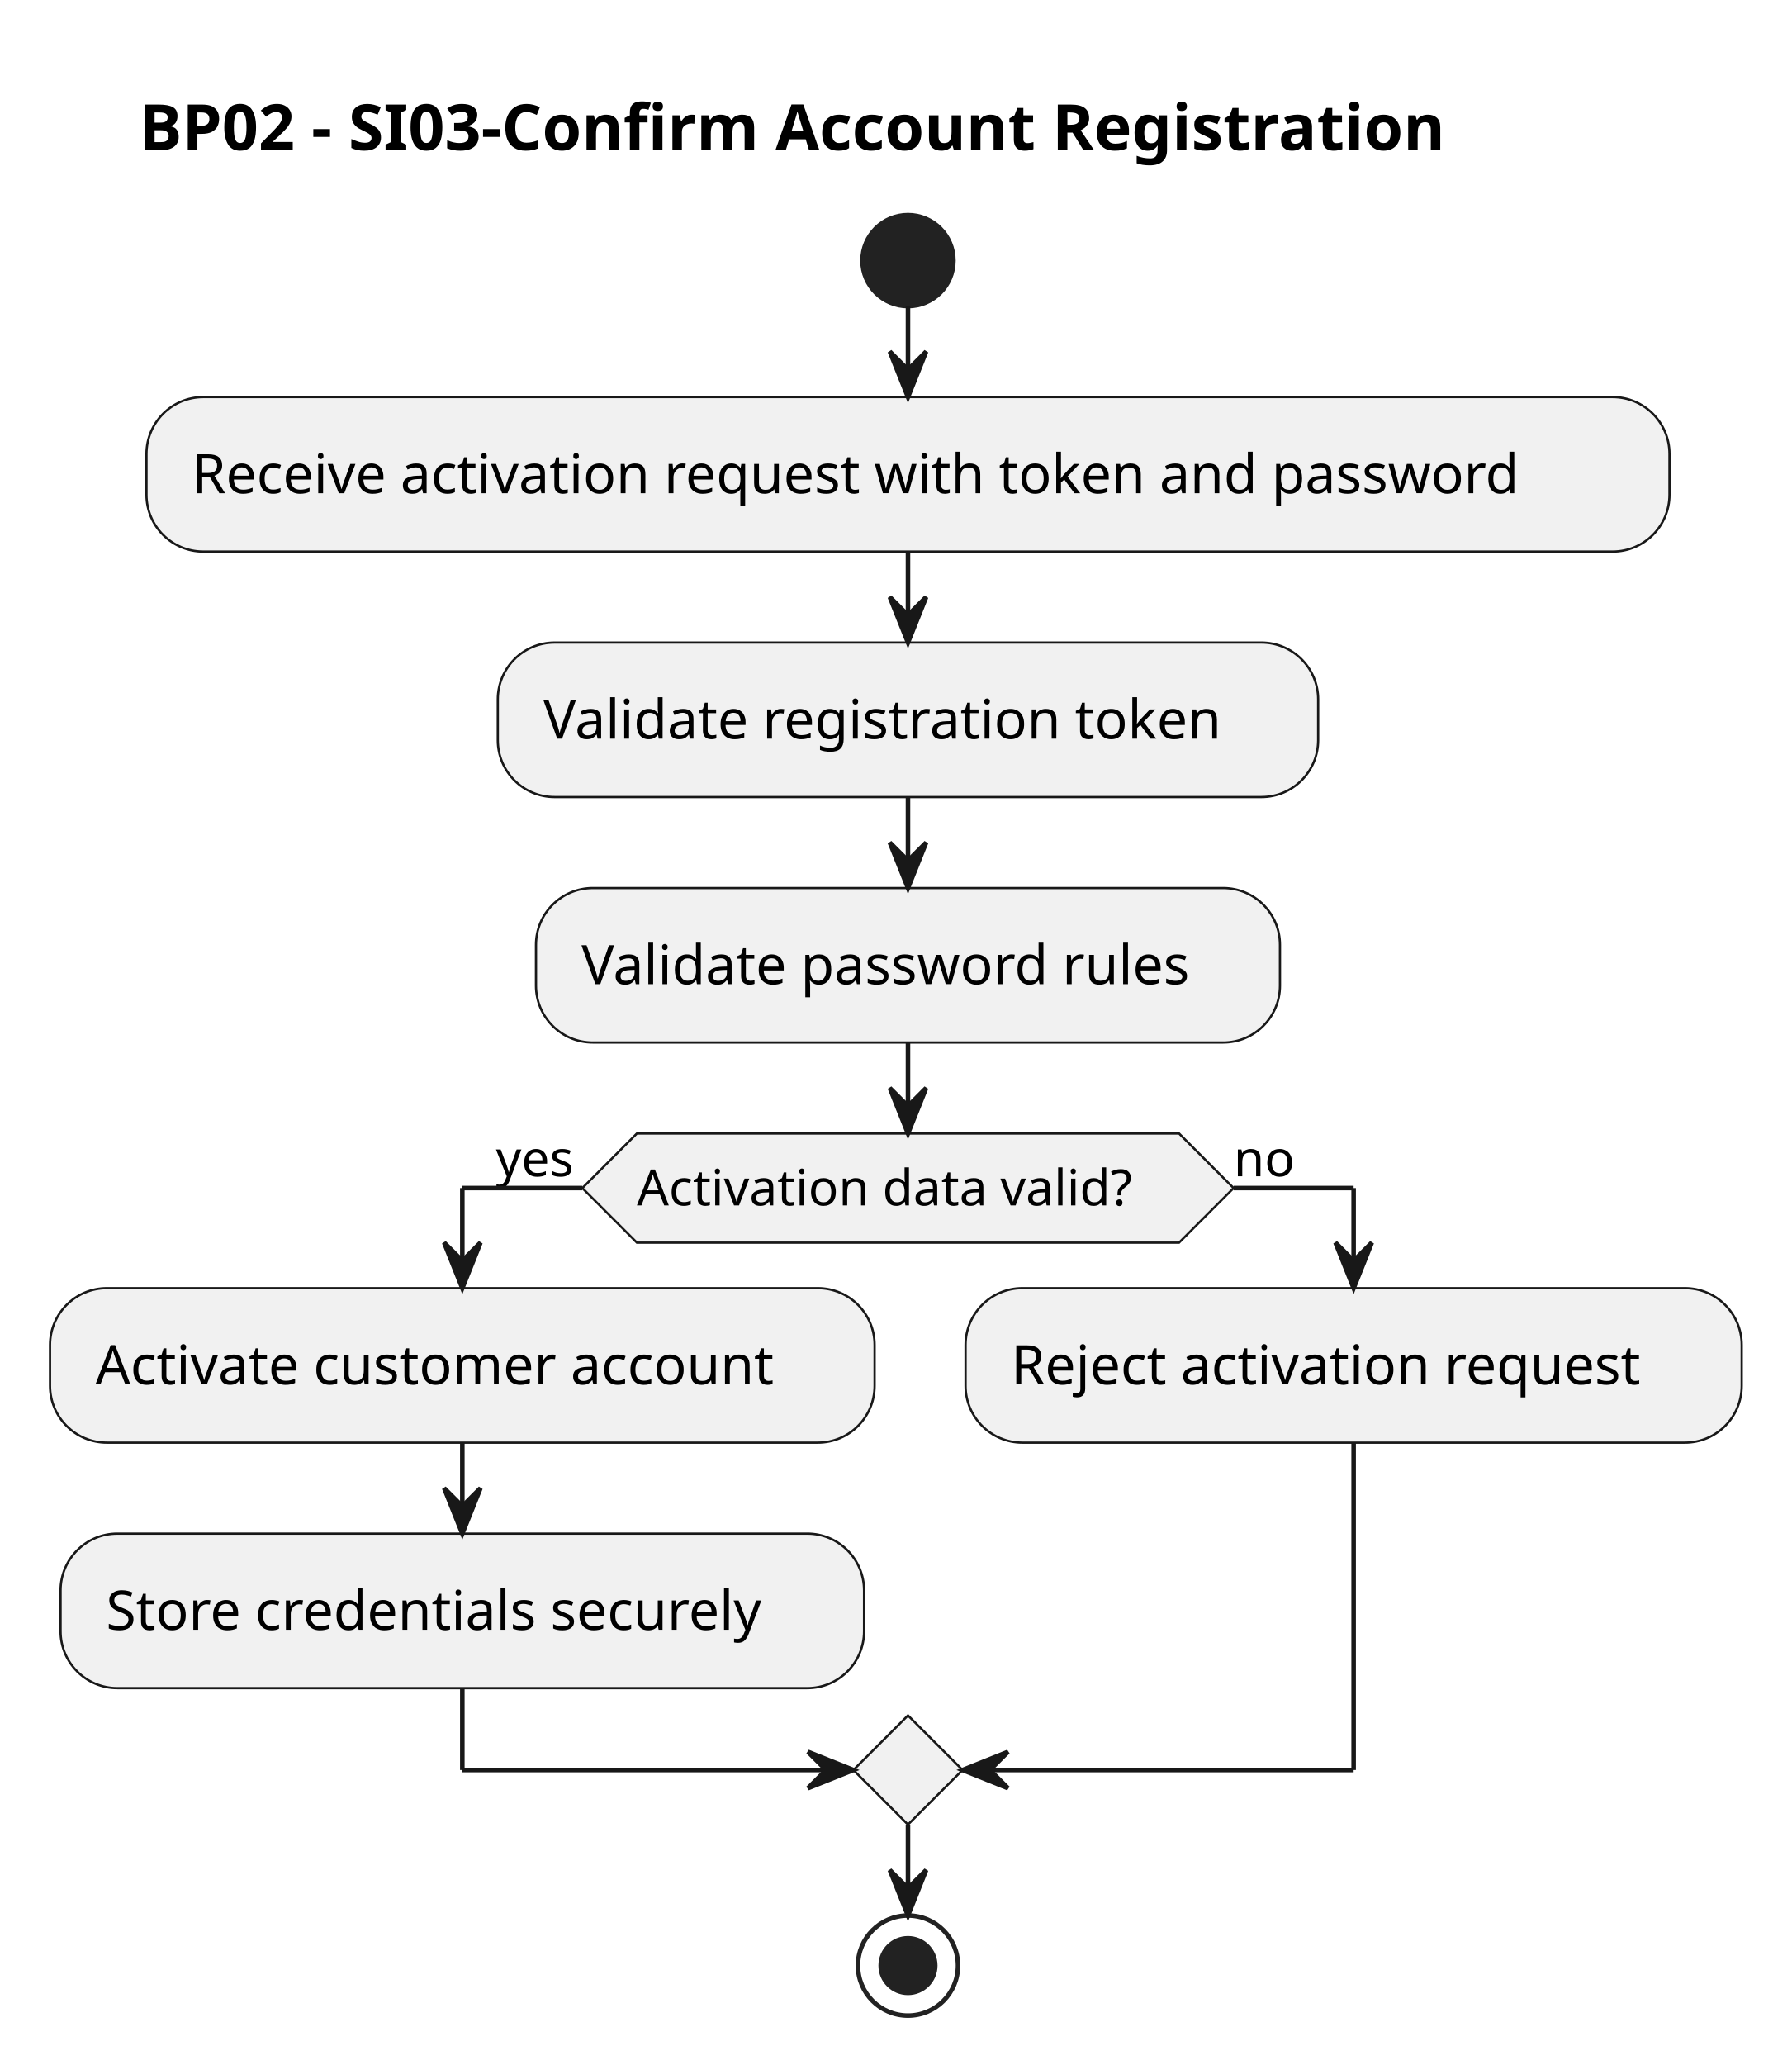
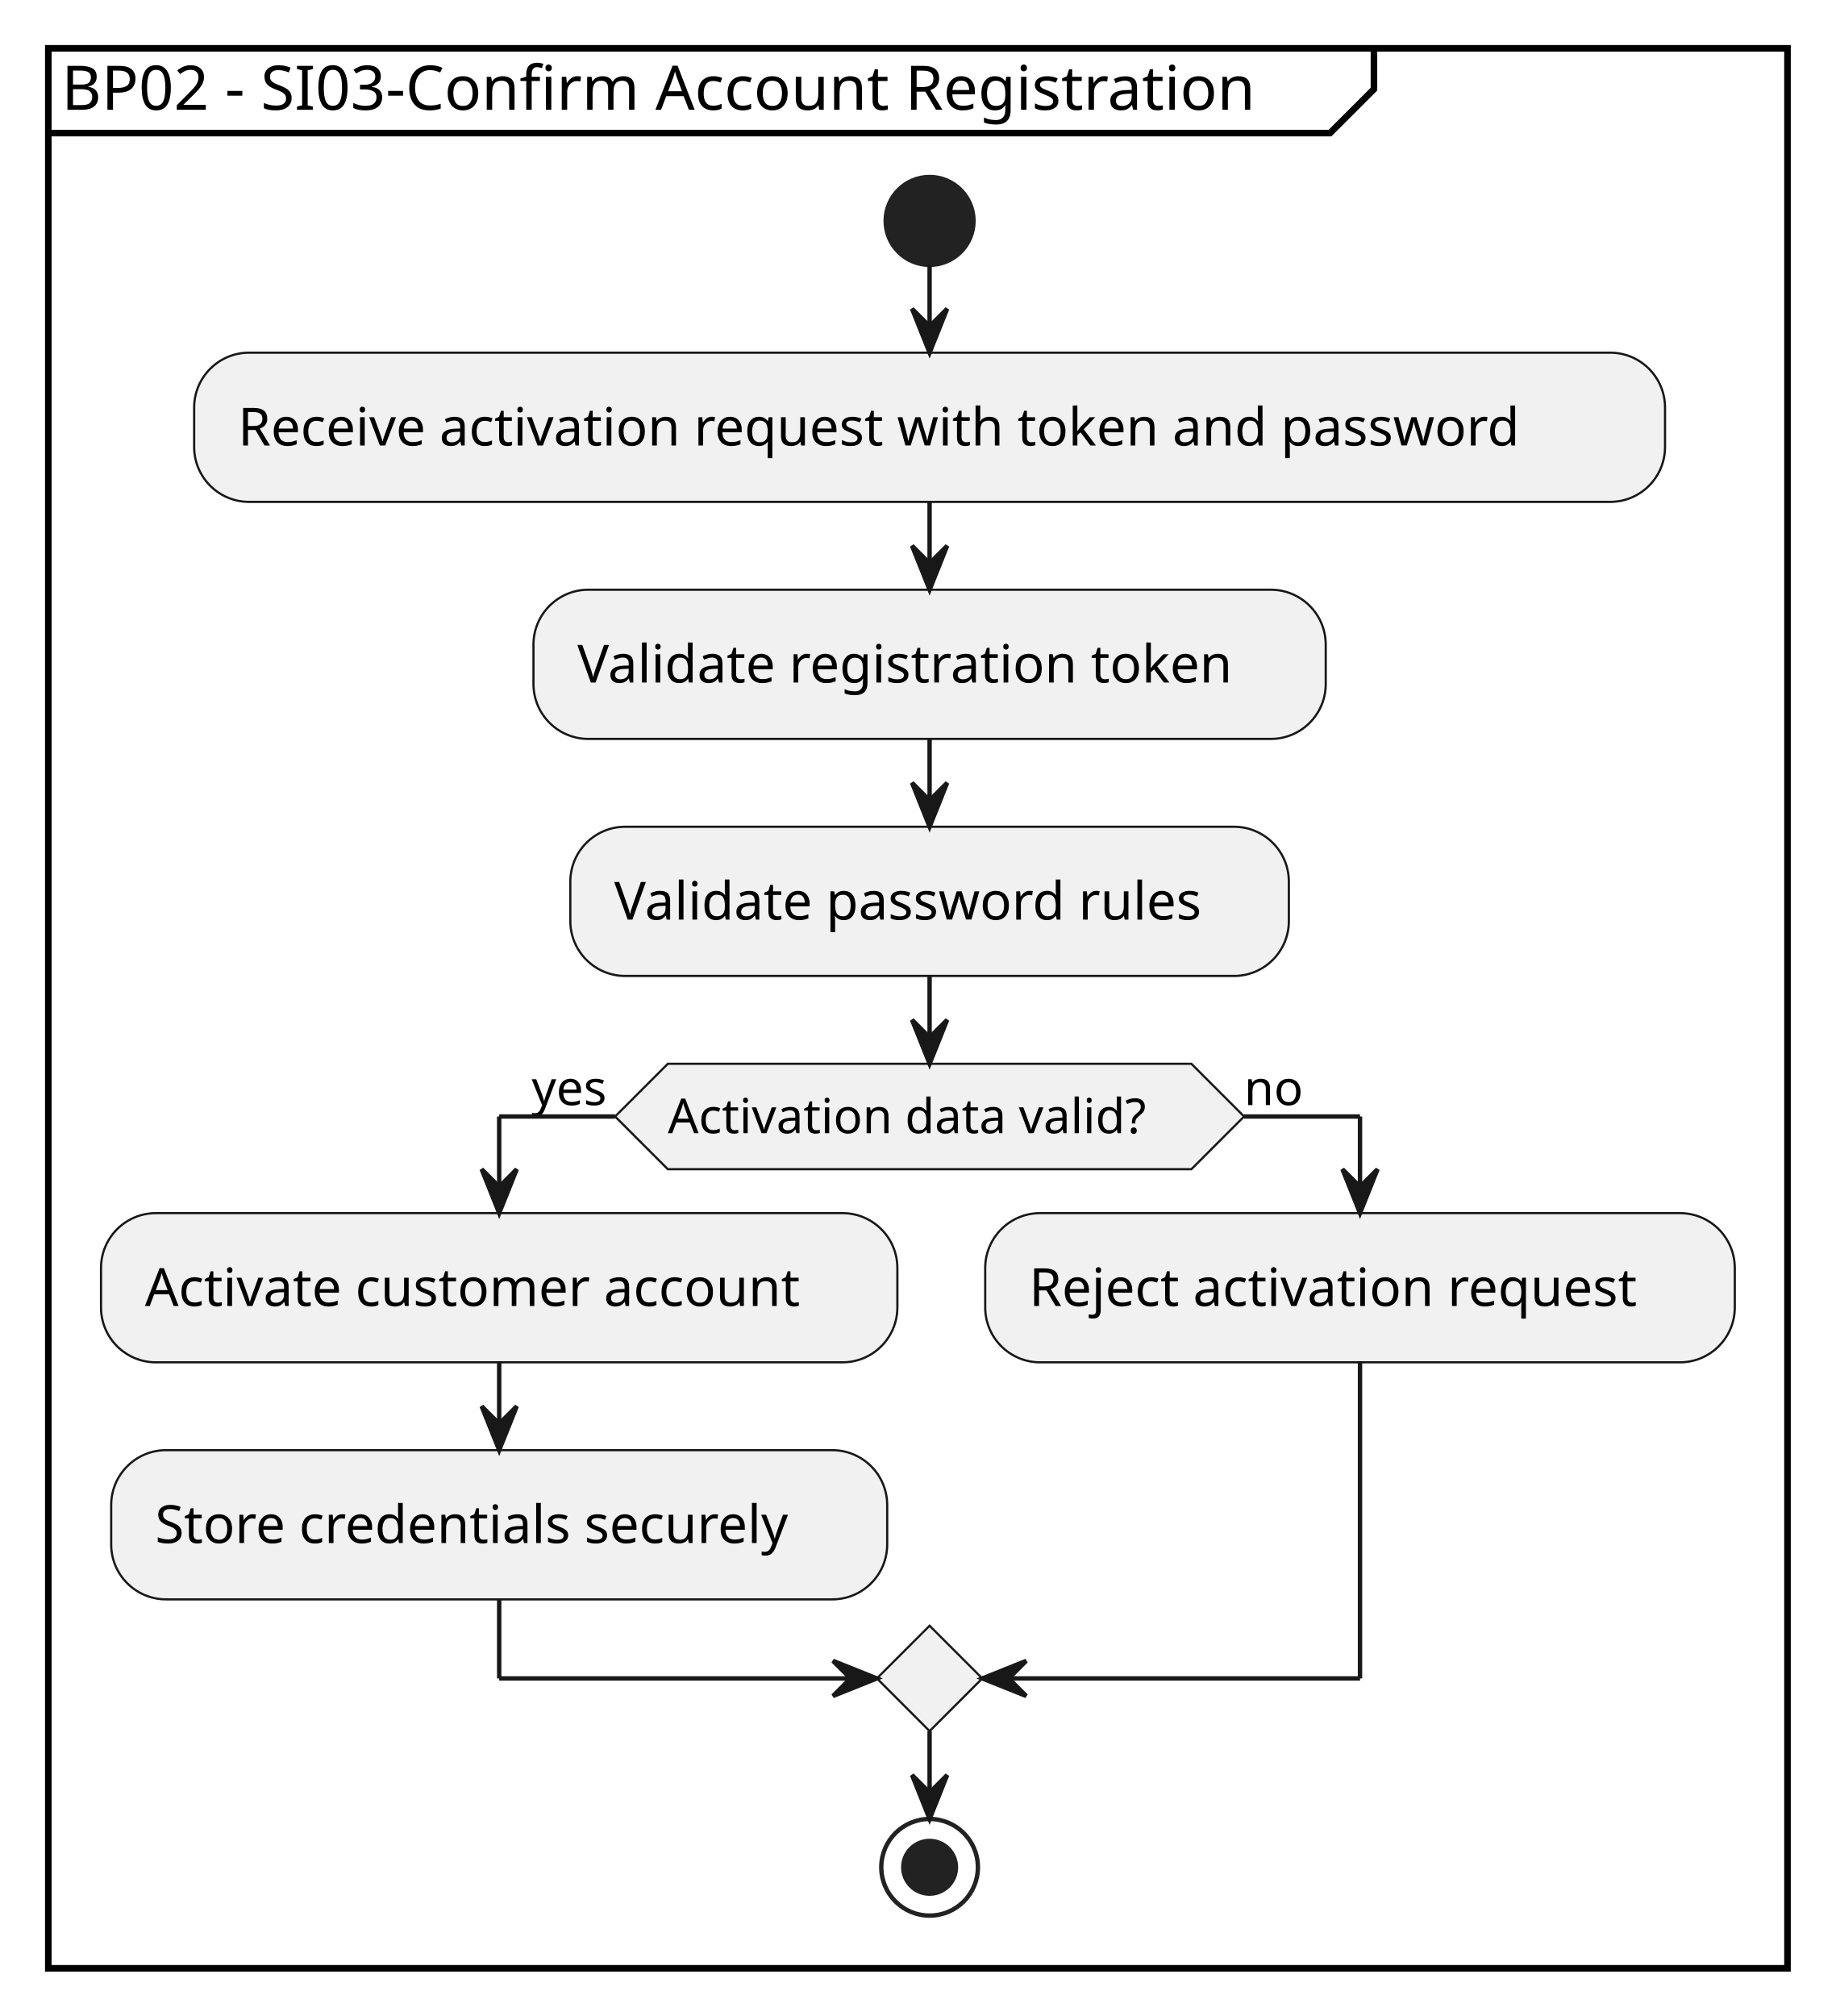
- <svg xmlns="http://www.w3.org/2000/svg" contentStyleType="text/css" data-diagram-type="ACTIVITY" height="454px" preserveAspectRatio="none" style="width:394px;height:454px;background:#FFFFFF;" version="1.1" viewBox="0 0 394 454" width="394px" zoomAndPan="magnify">
+ <svg xmlns="http://www.w3.org/2000/svg" contentStyleType="text/css" data-diagram-type="ACTIVITY" height="459px" preserveAspectRatio="none" style="width:418px;height:459px;background:#FFFFFF;" version="1.1" viewBox="0 0 418 459" width="418px" zoomAndPan="magnify">
  <defs />
  <g>
-     <g class="title" data-source-line="1">
-       <text fill="#000000" font-family="sans-serif" font-size="14" font-weight="bold" lengthAdjust="spacing" textLength="329.772" x="30.62" y="32.995">BP02 - SI03-Confirm Account Registration</text>
-     </g>
-     <ellipse cx="199.669" cy="57.297" fill="#222222" rx="10" ry="10" style="stroke:#222222;stroke-width:1;" />
-     <rect fill="#F1F1F1" height="33.969" rx="12.5" ry="12.5" style="stroke:#181818;stroke-width:0.5;" width="334.918" x="32.21" y="87.297" />
-     <text fill="#000000" font-family="sans-serif" font-size="12" lengthAdjust="spacing" textLength="314.918" x="42.21" y="108.436">Receive activation request with token and password</text>
-     <rect fill="#F1F1F1" height="33.969" rx="12.5" ry="12.5" style="stroke:#181818;stroke-width:0.5;" width="180.4" x="109.469" y="141.266" />
-     <text fill="#000000" font-family="sans-serif" font-size="12" lengthAdjust="spacing" textLength="160.4" x="119.469" y="162.404">Validate registration token</text>
-     <rect fill="#F1F1F1" height="33.969" rx="12.5" ry="12.5" style="stroke:#181818;stroke-width:0.5;" width="163.607" x="117.865" y="195.234" />
-     <text fill="#000000" font-family="sans-serif" font-size="12" lengthAdjust="spacing" textLength="143.607" x="127.865" y="216.373">Validate password rules</text>
-     <polygon fill="#F1F1F1" points="140.06,249.203,259.277,249.203,271.277,261.203,259.277,273.203,140.06,273.203,128.06,261.203,140.06,249.203" style="stroke:#181818;stroke-width:0.5;" />
-     <text fill="#000000" font-family="sans-serif" font-size="11" lengthAdjust="spacing" textLength="119.217" x="140.06" y="265.011">Activation data valid?</text>
-     <text fill="#000000" font-family="sans-serif" font-size="11" lengthAdjust="spacing" textLength="19.008" x="109.052" y="258.609">yes</text>
-     <text fill="#000000" font-family="sans-serif" font-size="11" lengthAdjust="spacing" textLength="13.702" x="271.277" y="258.609">no</text>
-     <rect fill="#F1F1F1" height="33.969" rx="12.5" ry="12.5" style="stroke:#181818;stroke-width:0.5;" width="181.332" x="11" y="283.203" />
-     <text fill="#000000" font-family="sans-serif" font-size="12" lengthAdjust="spacing" textLength="161.332" x="21" y="304.342">Activate customer account</text>
-     <rect fill="#F1F1F1" height="33.969" rx="12.5" ry="12.5" style="stroke:#181818;stroke-width:0.5;" width="176.697" x="13.317" y="337.172" />
-     <text fill="#000000" font-family="sans-serif" font-size="12" lengthAdjust="spacing" textLength="156.697" x="23.317" y="358.31">Store credentials securely</text>
-     <rect fill="#F1F1F1" height="33.969" rx="12.5" ry="12.5" style="stroke:#181818;stroke-width:0.5;" width="170.68" x="212.332" y="283.203" />
-     <text fill="#000000" font-family="sans-serif" font-size="12" lengthAdjust="spacing" textLength="150.68" x="222.332" y="304.342">Reject activation request</text>
-     <polygon fill="#F1F1F1" points="199.669,377.141,211.669,389.141,199.669,401.141,187.669,389.141,199.669,377.141" style="stroke:#181818;stroke-width:0.5;" />
-     <ellipse cx="199.669" cy="432.141" fill="none" rx="11" ry="11" style="stroke:#222222;stroke-width:1;" />
-     <ellipse cx="199.669" cy="432.141" fill="#222222" rx="6" ry="6" style="stroke:#222222;stroke-width:1;" />
-     <line style="stroke:#181818;stroke-width:1;" x1="199.669" x2="199.669" y1="67.297" y2="87.297" />
-     <polygon fill="#181818" points="195.669,77.297,199.669,87.297,203.669,77.297,199.669,81.297" style="stroke:#181818;stroke-width:1;" />
-     <line style="stroke:#181818;stroke-width:1;" x1="199.669" x2="199.669" y1="121.266" y2="141.266" />
-     <polygon fill="#181818" points="195.669,131.266,199.669,141.266,203.669,131.266,199.669,135.266" style="stroke:#181818;stroke-width:1;" />
-     <line style="stroke:#181818;stroke-width:1;" x1="199.669" x2="199.669" y1="175.234" y2="195.234" />
-     <polygon fill="#181818" points="195.669,185.234,199.669,195.234,203.669,185.234,199.669,189.234" style="stroke:#181818;stroke-width:1;" />
-     <line style="stroke:#181818;stroke-width:1;" x1="101.666" x2="101.666" y1="317.172" y2="337.172" />
-     <polygon fill="#181818" points="97.666,327.172,101.666,337.172,105.666,327.172,101.666,331.172" style="stroke:#181818;stroke-width:1;" />
-     <line style="stroke:#181818;stroke-width:1;" x1="128.06" x2="101.666" y1="261.203" y2="261.203" />
-     <line style="stroke:#181818;stroke-width:1;" x1="101.666" x2="101.666" y1="261.203" y2="283.203" />
-     <polygon fill="#181818" points="97.666,273.203,101.666,283.203,105.666,273.203,101.666,277.203" style="stroke:#181818;stroke-width:1;" />
-     <line style="stroke:#181818;stroke-width:1;" x1="271.277" x2="297.672" y1="261.203" y2="261.203" />
-     <line style="stroke:#181818;stroke-width:1;" x1="297.672" x2="297.672" y1="261.203" y2="283.203" />
-     <polygon fill="#181818" points="293.672,273.203,297.672,283.203,301.672,273.203,297.672,277.203" style="stroke:#181818;stroke-width:1;" />
-     <line style="stroke:#181818;stroke-width:1;" x1="101.666" x2="101.666" y1="371.141" y2="389.141" />
-     <line style="stroke:#181818;stroke-width:1;" x1="101.666" x2="187.669" y1="389.141" y2="389.141" />
-     <polygon fill="#181818" points="177.669,385.141,187.669,389.141,177.669,393.141,181.669,389.141" style="stroke:#181818;stroke-width:1;" />
-     <line style="stroke:#181818;stroke-width:1;" x1="297.672" x2="297.672" y1="317.172" y2="389.141" />
-     <line style="stroke:#181818;stroke-width:1;" x1="297.672" x2="211.669" y1="389.141" y2="389.141" />
-     <polygon fill="#181818" points="221.669,385.141,211.669,389.141,221.669,393.141,217.669,389.141" style="stroke:#181818;stroke-width:1;" />
-     <line style="stroke:#181818;stroke-width:1;" x1="199.669" x2="199.669" y1="229.203" y2="249.203" />
-     <polygon fill="#181818" points="195.669,239.203,199.669,249.203,203.669,239.203,199.669,243.203" style="stroke:#181818;stroke-width:1;" />
-     <line style="stroke:#181818;stroke-width:1;" x1="199.669" x2="199.669" y1="401.141" y2="421.141" />
-     <polygon fill="#181818" points="195.669,411.141,199.669,421.141,203.669,411.141,199.669,415.141" style="stroke:#181818;stroke-width:1;" />
+     <rect fill="none" height="437.141" style="stroke:#000000;stroke-width:1.5;" width="396.012" x="11" y="11" />
+     <path d="M312.847,11 L312.847,20.297 L302.847,30.297 L11,30.297" fill="none" style="stroke:#000000;stroke-width:1.5;" />
+     <text fill="#000000" font-family="sans-serif" font-size="14" lengthAdjust="spacing" textLength="291.847" x="14" y="24.995">BP02 - SI03-Confirm Account Registration</text>
+     <ellipse cx="211.669" cy="50.297" fill="#222222" rx="10" ry="10" style="stroke:#222222;stroke-width:1;" />
+     <rect fill="#F1F1F1" height="33.969" rx="12.5" ry="12.5" style="stroke:#181818;stroke-width:0.5;" width="334.918" x="44.21" y="80.297" />
+     <text fill="#000000" font-family="sans-serif" font-size="12" lengthAdjust="spacing" textLength="314.918" x="54.21" y="101.436">Receive activation request with token and password</text>
+     <rect fill="#F1F1F1" height="33.969" rx="12.5" ry="12.5" style="stroke:#181818;stroke-width:0.5;" width="180.4" x="121.469" y="134.266" />
+     <text fill="#000000" font-family="sans-serif" font-size="12" lengthAdjust="spacing" textLength="160.4" x="131.469" y="155.404">Validate registration token</text>
+     <rect fill="#F1F1F1" height="33.969" rx="12.5" ry="12.5" style="stroke:#181818;stroke-width:0.5;" width="163.607" x="129.865" y="188.234" />
+     <text fill="#000000" font-family="sans-serif" font-size="12" lengthAdjust="spacing" textLength="143.607" x="139.865" y="209.373">Validate password rules</text>
+     <polygon fill="#F1F1F1" points="152.06,242.203,271.277,242.203,283.277,254.203,271.277,266.203,152.06,266.203,140.06,254.203,152.06,242.203" style="stroke:#181818;stroke-width:0.5;" />
+     <text fill="#000000" font-family="sans-serif" font-size="11" lengthAdjust="spacing" textLength="119.217" x="152.06" y="258.011">Activation data valid?</text>
+     <text fill="#000000" font-family="sans-serif" font-size="11" lengthAdjust="spacing" textLength="19.008" x="121.052" y="251.609">yes</text>
+     <text fill="#000000" font-family="sans-serif" font-size="11" lengthAdjust="spacing" textLength="13.702" x="283.277" y="251.609">no</text>
+     <rect fill="#F1F1F1" height="33.969" rx="12.5" ry="12.5" style="stroke:#181818;stroke-width:0.5;" width="181.332" x="23" y="276.203" />
+     <text fill="#000000" font-family="sans-serif" font-size="12" lengthAdjust="spacing" textLength="161.332" x="33" y="297.342">Activate customer account</text>
+     <rect fill="#F1F1F1" height="33.969" rx="12.5" ry="12.5" style="stroke:#181818;stroke-width:0.5;" width="176.697" x="25.317" y="330.172" />
+     <text fill="#000000" font-family="sans-serif" font-size="12" lengthAdjust="spacing" textLength="156.697" x="35.317" y="351.31">Store credentials securely</text>
+     <rect fill="#F1F1F1" height="33.969" rx="12.5" ry="12.5" style="stroke:#181818;stroke-width:0.5;" width="170.68" x="224.332" y="276.203" />
+     <text fill="#000000" font-family="sans-serif" font-size="12" lengthAdjust="spacing" textLength="150.68" x="234.332" y="297.342">Reject activation request</text>
+     <polygon fill="#F1F1F1" points="211.669,370.141,223.669,382.141,211.669,394.141,199.669,382.141,211.669,370.141" style="stroke:#181818;stroke-width:0.5;" />
+     <ellipse cx="211.669" cy="425.141" fill="none" rx="11" ry="11" style="stroke:#222222;stroke-width:1;" />
+     <ellipse cx="211.669" cy="425.141" fill="#222222" rx="6" ry="6" style="stroke:#222222;stroke-width:1;" />
+     <line style="stroke:#181818;stroke-width:1;" x1="211.669" x2="211.669" y1="60.297" y2="80.297" />
+     <polygon fill="#181818" points="207.669,70.297,211.669,80.297,215.669,70.297,211.669,74.297" style="stroke:#181818;stroke-width:1;" />
+     <line style="stroke:#181818;stroke-width:1;" x1="211.669" x2="211.669" y1="114.266" y2="134.266" />
+     <polygon fill="#181818" points="207.669,124.266,211.669,134.266,215.669,124.266,211.669,128.266" style="stroke:#181818;stroke-width:1;" />
+     <line style="stroke:#181818;stroke-width:1;" x1="211.669" x2="211.669" y1="168.234" y2="188.234" />
+     <polygon fill="#181818" points="207.669,178.234,211.669,188.234,215.669,178.234,211.669,182.234" style="stroke:#181818;stroke-width:1;" />
+     <line style="stroke:#181818;stroke-width:1;" x1="113.666" x2="113.666" y1="310.172" y2="330.172" />
+     <polygon fill="#181818" points="109.666,320.172,113.666,330.172,117.666,320.172,113.666,324.172" style="stroke:#181818;stroke-width:1;" />
+     <line style="stroke:#181818;stroke-width:1;" x1="140.06" x2="113.666" y1="254.203" y2="254.203" />
+     <line style="stroke:#181818;stroke-width:1;" x1="113.666" x2="113.666" y1="254.203" y2="276.203" />
+     <polygon fill="#181818" points="109.666,266.203,113.666,276.203,117.666,266.203,113.666,270.203" style="stroke:#181818;stroke-width:1;" />
+     <line style="stroke:#181818;stroke-width:1;" x1="283.277" x2="309.672" y1="254.203" y2="254.203" />
+     <line style="stroke:#181818;stroke-width:1;" x1="309.672" x2="309.672" y1="254.203" y2="276.203" />
+     <polygon fill="#181818" points="305.672,266.203,309.672,276.203,313.672,266.203,309.672,270.203" style="stroke:#181818;stroke-width:1;" />
+     <line style="stroke:#181818;stroke-width:1;" x1="113.666" x2="113.666" y1="364.141" y2="382.141" />
+     <line style="stroke:#181818;stroke-width:1;" x1="113.666" x2="199.669" y1="382.141" y2="382.141" />
+     <polygon fill="#181818" points="189.669,378.141,199.669,382.141,189.669,386.141,193.669,382.141" style="stroke:#181818;stroke-width:1;" />
+     <line style="stroke:#181818;stroke-width:1;" x1="309.672" x2="309.672" y1="310.172" y2="382.141" />
+     <line style="stroke:#181818;stroke-width:1;" x1="309.672" x2="223.669" y1="382.141" y2="382.141" />
+     <polygon fill="#181818" points="233.669,378.141,223.669,382.141,233.669,386.141,229.669,382.141" style="stroke:#181818;stroke-width:1;" />
+     <line style="stroke:#181818;stroke-width:1;" x1="211.669" x2="211.669" y1="222.203" y2="242.203" />
+     <polygon fill="#181818" points="207.669,232.203,211.669,242.203,215.669,232.203,211.669,236.203" style="stroke:#181818;stroke-width:1;" />
+     <line style="stroke:#181818;stroke-width:1;" x1="211.669" x2="211.669" y1="394.141" y2="414.141" />
+     <polygon fill="#181818" points="207.669,404.141,211.669,414.141,215.669,404.141,211.669,408.141" style="stroke:#181818;stroke-width:1;" />
  </g>
</svg>
